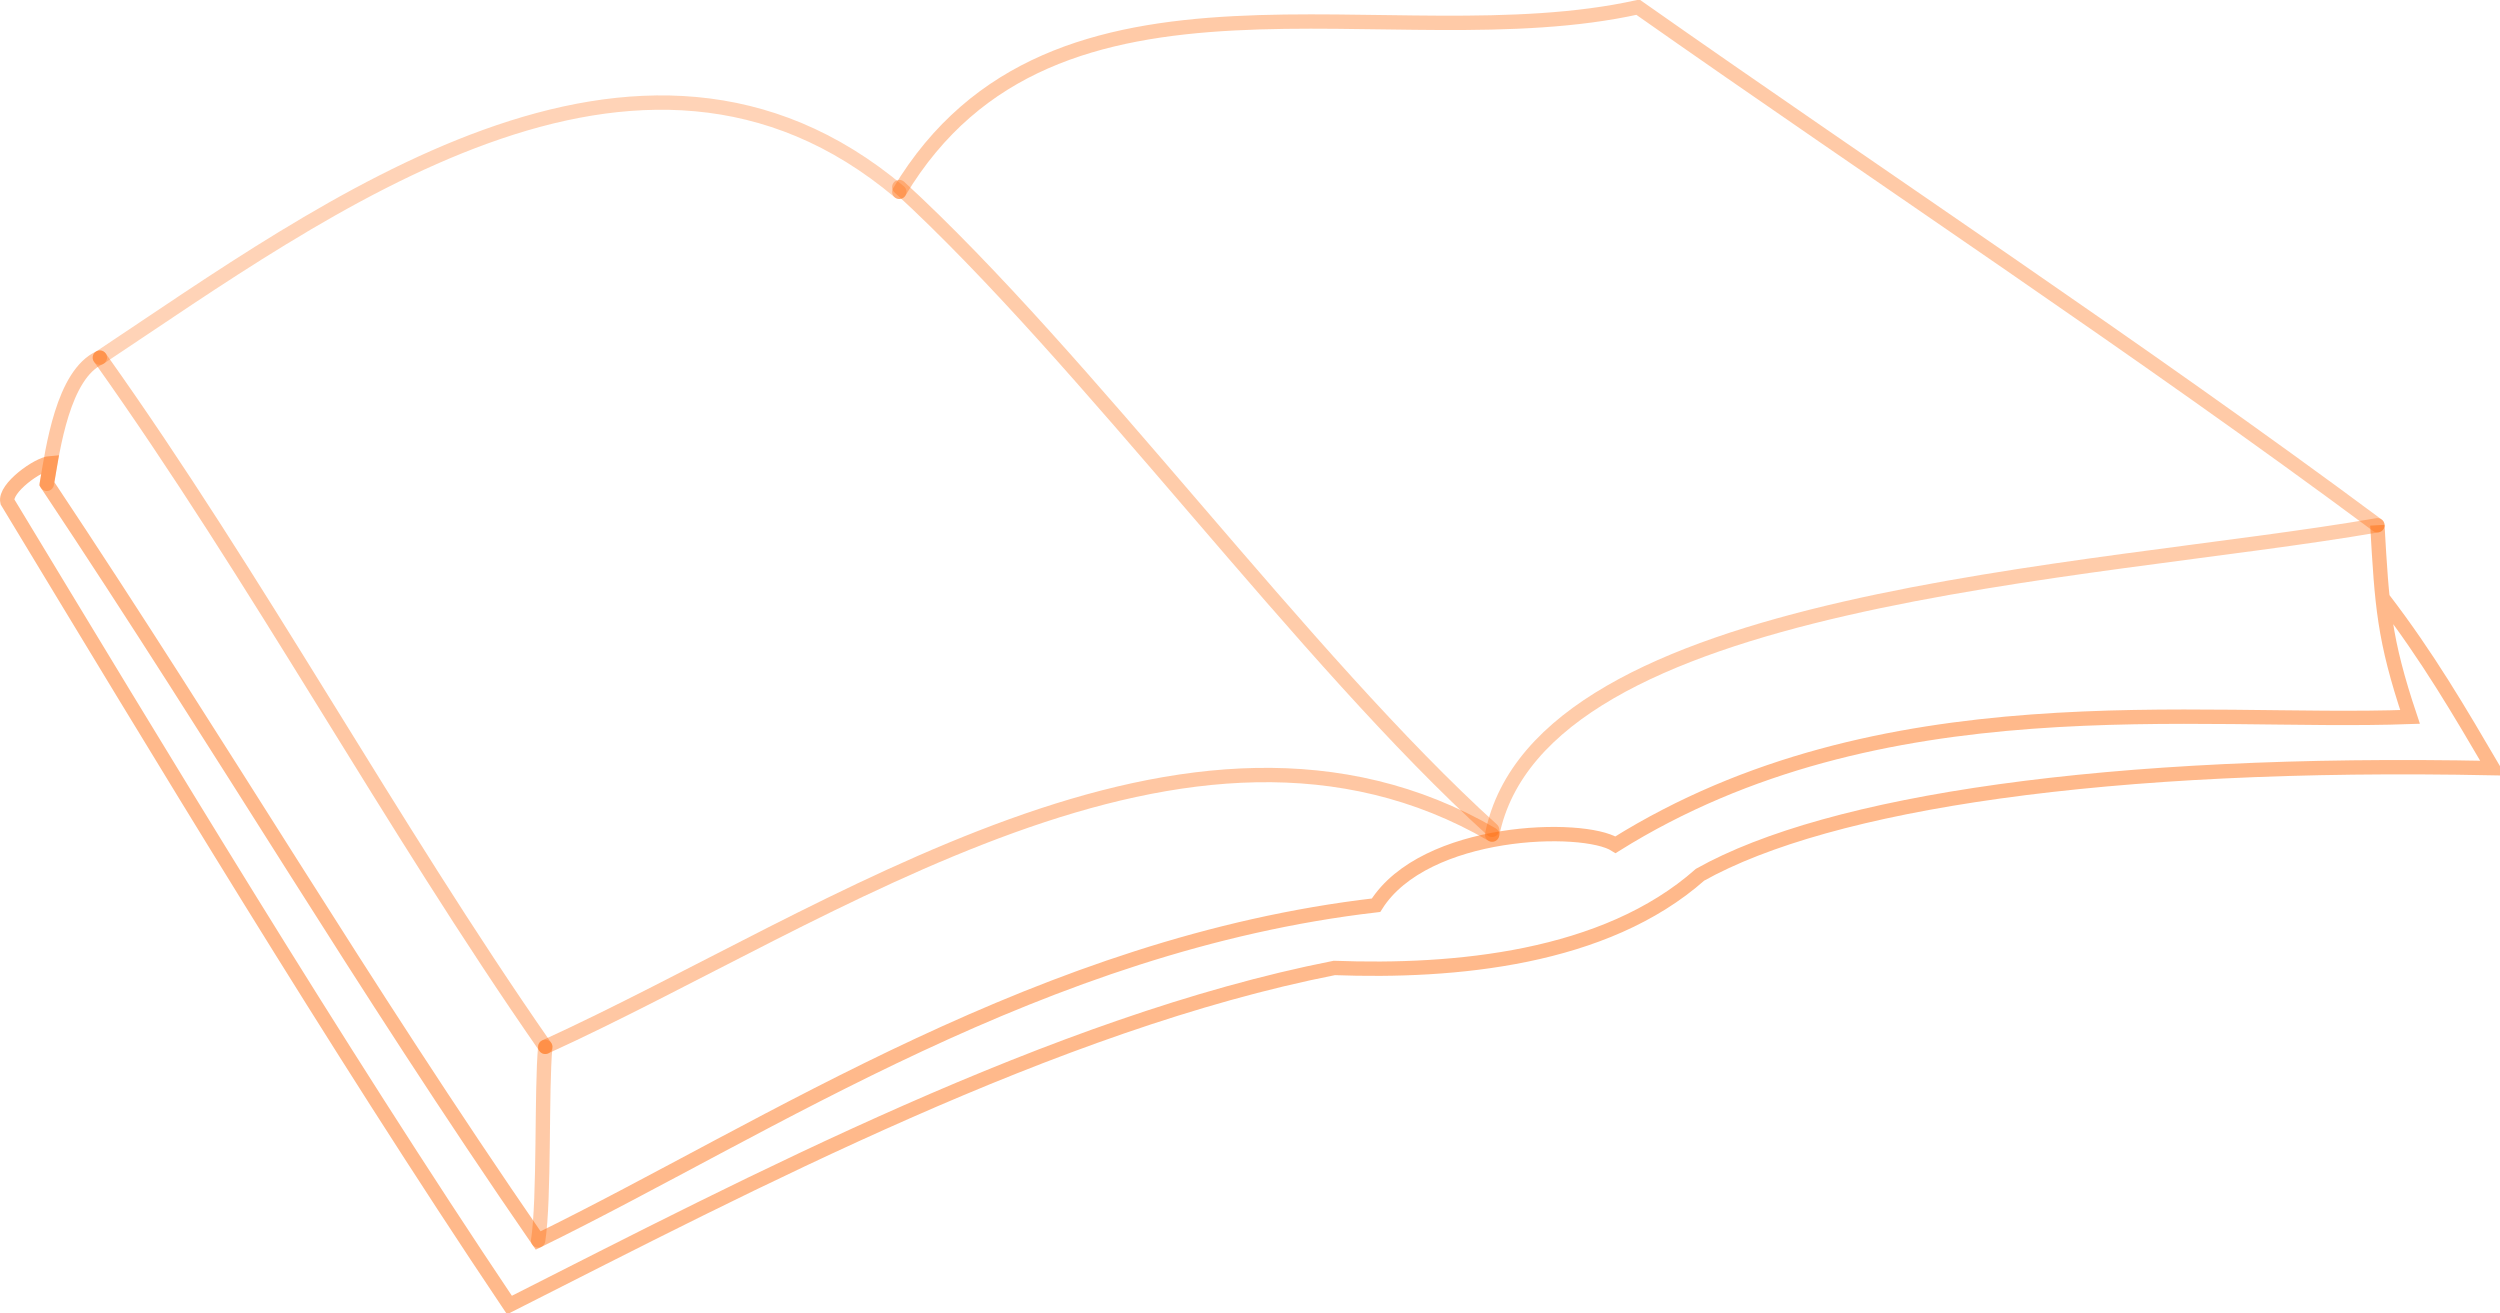
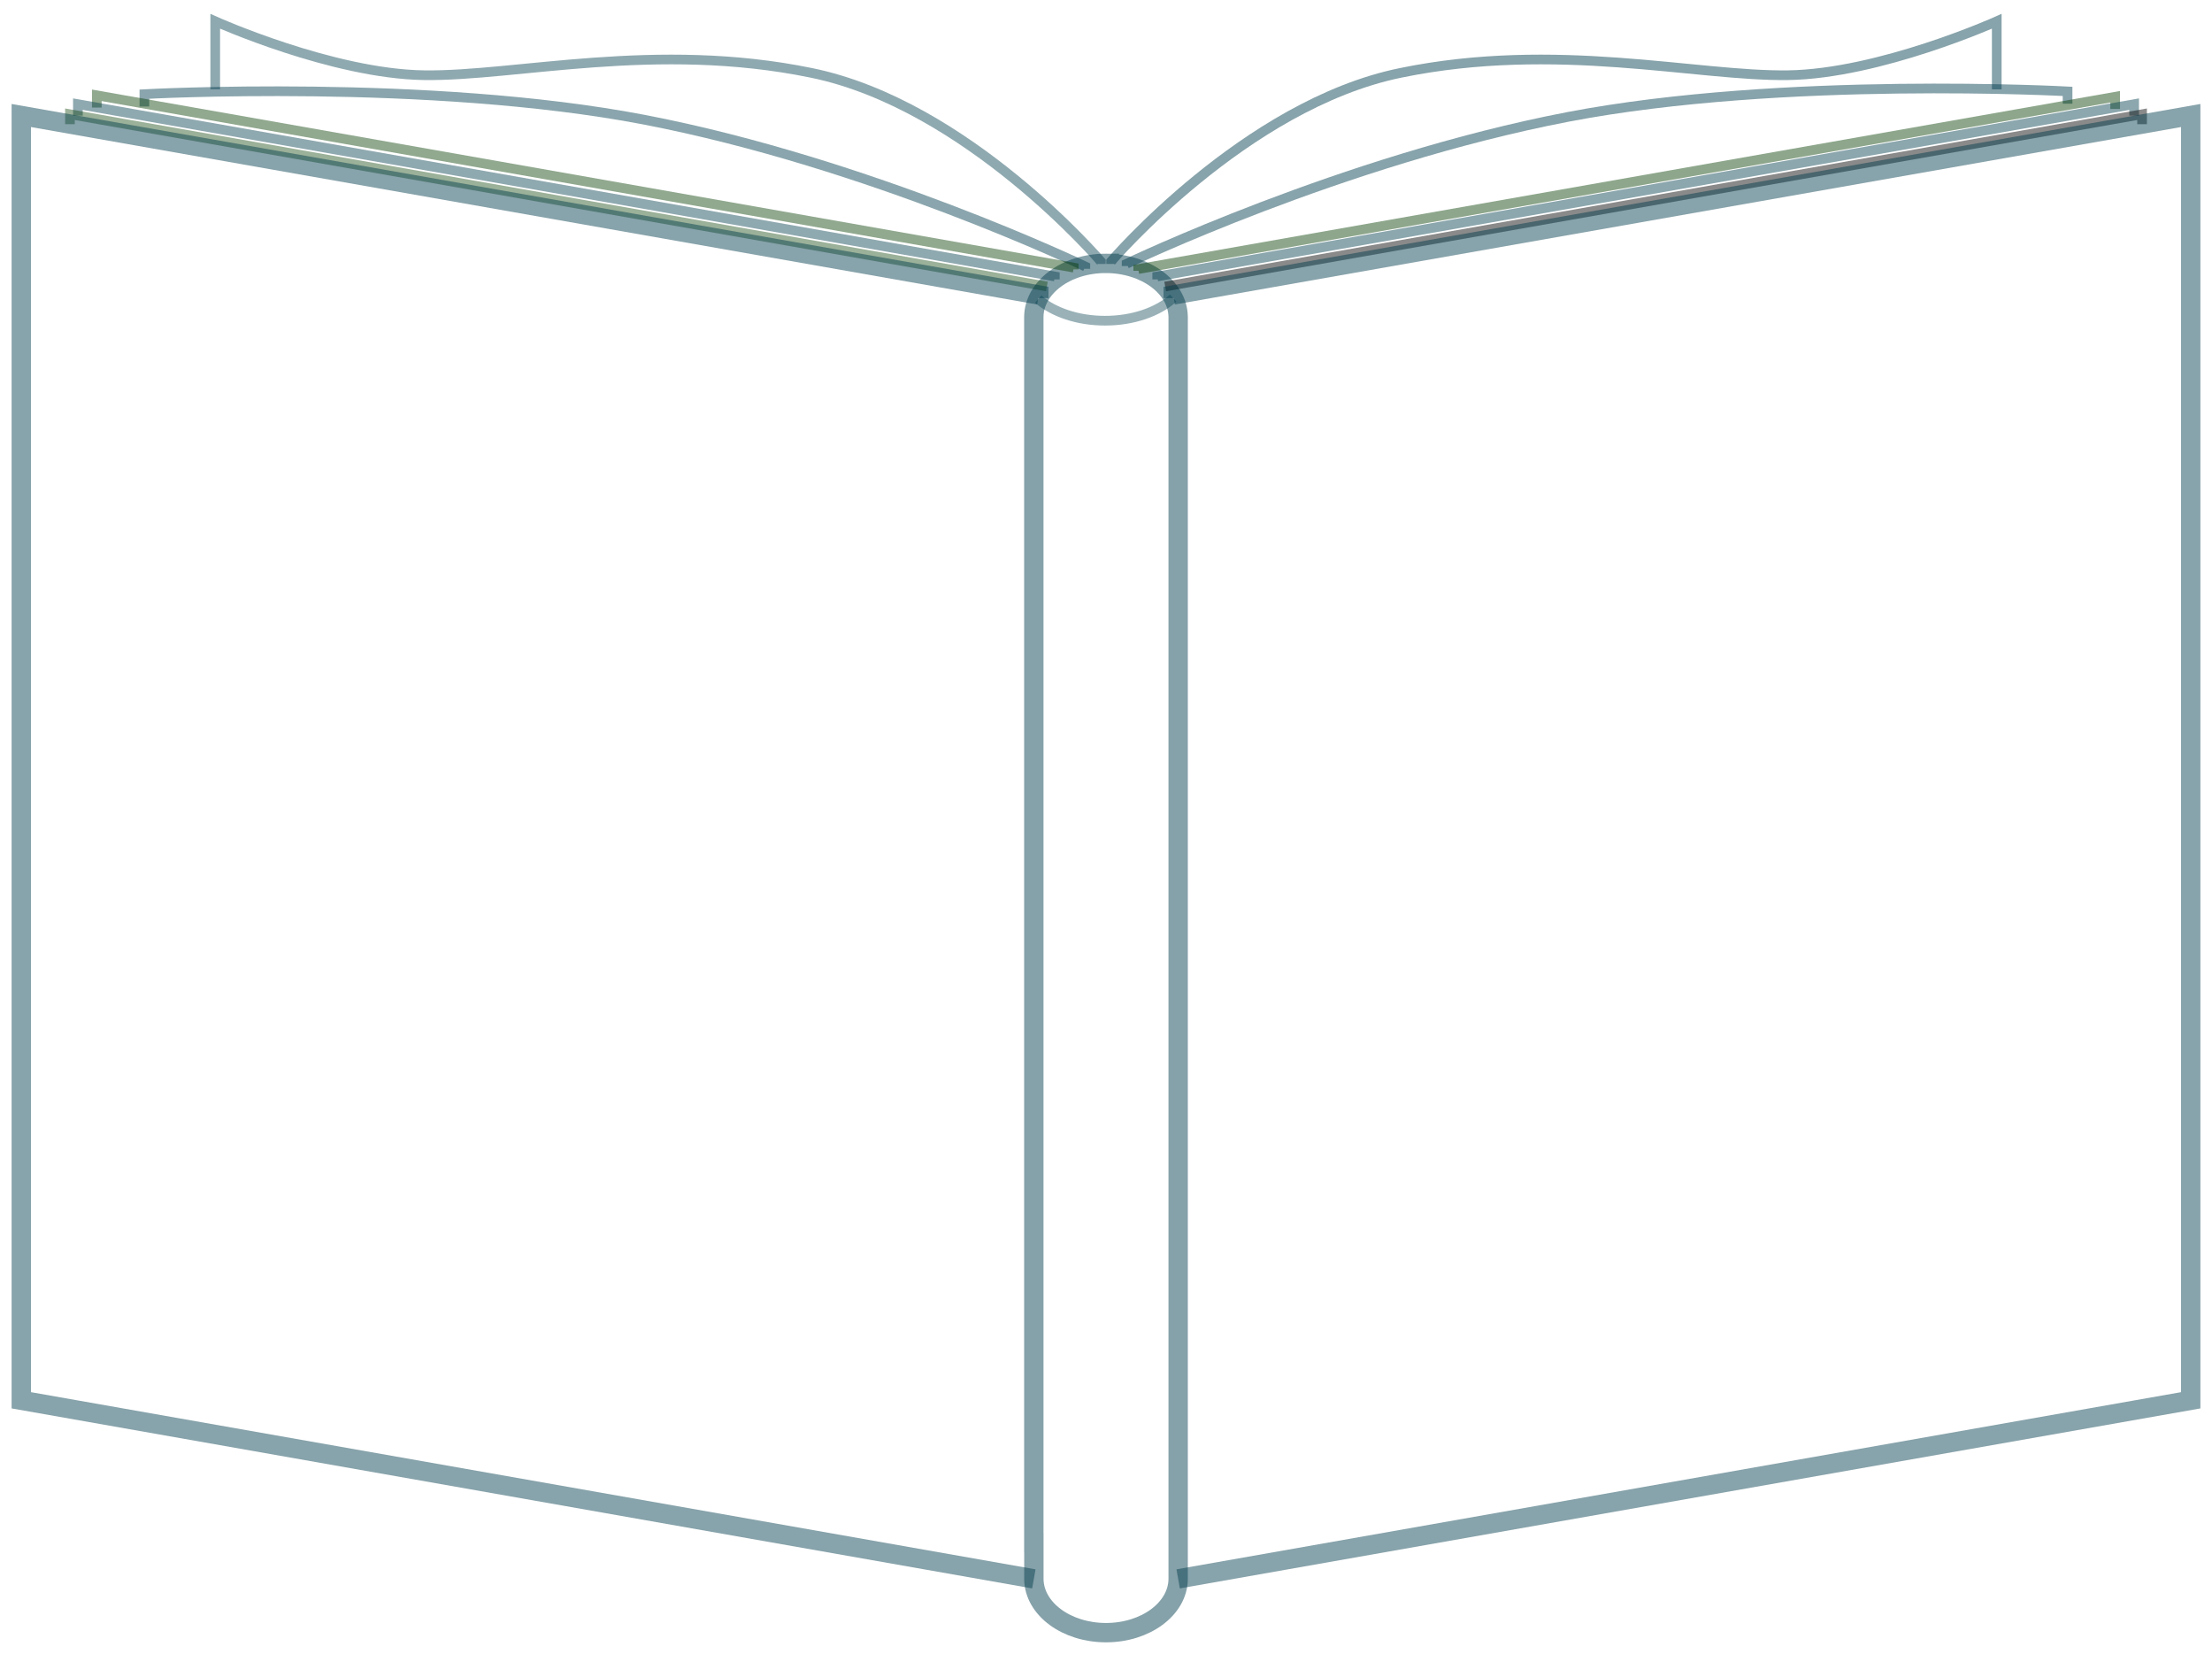
- <svg xmlns="http://www.w3.org/2000/svg" enable-background="new 0 0 353.209 182.186" version="1.1" width="348.523" height="182.937">
+ <svg xmlns="http://www.w3.org/2000/svg" version="1.0" width="1143.14" height="854.58" style="">
  <rect id="backgroundrect" width="100%" height="100%" x="0" y="0" fill="none" stroke="none" />
  <g class="currentLayer" style="">
-     <path d="m332.15 83.348c6.324 8.226 10.82 15.978 15.376 23.736-53.998-1.096-92.526 4.783-110.52 14.859-13.285 11.763-34.343 13.624-50.994 12.999-38.862 7.658-81.578 30.094-114.99 46.994-24.443-36.424-49.299-77.799-69.991-111.99-0.428-1.881 4.255-5.259 5.988-5.385l-0.488 2.885c25.526 38.356 43.203 68.798 68.492 105.49 32.294-15.822 70.38-41.351 116.81-46.739 6.785-10.786 28.906-11.289 33.381-8.431 36.984-23.1 80.788-16.728 110.77-17.821-3.656-10.902-3.915-15.517-4.557-26.724" fill="none" stroke="#ff6c0c" stroke-width="2" id="svg_1" class="" opacity="0.48" stroke-opacity="1" />
-     <path d="m6.527 67.452c0.844-4.938 2.248-15.268 7.395-17.6" fill="none" stroke="#ff6c0c" stroke-linecap="round" stroke-width="2" id="svg_2" class="" stroke-opacity="1" opacity="0.38" />
-     <path d="m13.923 49.854c31.278-20.756 75.054-53.726 111.45-23.112" fill="none" stroke="#ff6c0c" stroke-linecap="round" stroke-width="2" id="svg_3" class="" opacity="0.3" stroke-opacity="1" />
-     <path d="m125.37 26.742c21.53-35.956 68.59-18.112 102.97-25.742 33.81 23.763 70.05 47.677 103.09 72.227" fill="none" stroke="#ff6c0c" stroke-linecap="round" stroke-width="2" id="svg_4" class="" opacity="0.36" stroke-opacity="1" />
-     <path d="m208.02 116.35c6.702-33.432 83.107-36.161 123.41-43.122" fill="none" stroke="#ff6c0c" stroke-linecap="round" stroke-width="2" id="svg_5" class="" opacity="0.35" stroke-opacity="1" />
-     <path d="m125.37,26.08 c26.053,23.891 56.478,65.909 82.647,89.607 " fill="none" stroke="#ff6c0c" stroke-linecap="round" stroke-width="2" id="svg_6" class="" opacity="0.35" stroke-opacity="1" />
-     <path d="m13.923 49.854c22.017 30.93 40.332 64.812 62.092 96.088" fill="none" stroke="#ff6c0c" stroke-linecap="round" stroke-width="2" id="svg_7" class="" opacity="0.38" stroke-opacity="1" />
-     <path d="m76.016 145.94c39.787-18.125 89.682-54.161 132-29.593" fill="none" stroke="#ff6c0c" stroke-linecap="round" stroke-width="2" id="svg_8" class="" opacity="0.38" stroke-opacity="1" />
-     <path d="m76.016 145.94c-0.556 5.836-0.093 21.195-0.996 27" fill="none" stroke="#ff6c0c" stroke-linecap="round" stroke-width="2" id="svg_9" class="" stroke-opacity="1" opacity="0.36" />
+     <path d="m571.42 136.08c-20.439 0-36.924 12.272-37.156 27.594v633.47h0.031v18.875c0.232 15.285 16.843 27.562 37.281 27.562s37.049-12.278 37.281-27.562v-652.34c-0.232-15.322-16.999-27.594-37.438-27.594z" fill="none" stroke="#003b4c" stroke-width="10" id="svg_1" class="" opacity="0.48" stroke-opacity="1" />
+     <path d="m111.23 46.18v-35.18s60.564 27.208 107.97 27.858c47.396 0.65 119.7-17.736 200.11-1.207 80.417 16.436 149.6 97.411 149.6 97.411l-6e-3 1.312" fill="none" stroke="#003b4c" stroke-width="5" id="svg_2" class="" opacity="0.44" stroke-opacity="1" />
+     <path d="m74.616 53.587v-6.371s147.18-8.079 258.22 13.186c116.42 22.379 228.05 75.867 228.05 75.867v1.188" fill="none" stroke="#003b4c" stroke-width="5" id="svg_3" class="" opacity="0.46" stroke-opacity="1" transform="translate(0, 1.42857)" />
+     <path d="m50.03 55.567v-6.315l504.86 89.02v0.906" fill="none" stroke="#043b00" stroke-width="5" id="svg_4" class="" stroke-opacity="1" opacity="0.44" />
+     <path d="m40.261 59.742v-5.92l504.86 89.02v1.531" fill="none" stroke="#003b4c" stroke-width="5" id="svg_5" class="" stroke-opacity="1" opacity="0.44" />
+     <path d="m36.148 64.153v-5.131l504.86 89.02" fill="none" stroke="#043b00" stroke-width="5" id="svg_6" class="" stroke-opacity="1" opacity="0.4" />
+     <path d="m534.28 815.79-523.28-92.27v-663.84l525.85 92.722v1.625" fill="none" stroke="#003b4c" stroke-width="10" id="svg_7" class="" stroke-opacity="1" opacity="0.47" />
+     <path d="m534.29 815.79-5e-3 -9.4e-4" fill="none" stroke="#000" stroke-width="5" id="svg_8" />
+     <path d="m606.29 154.02c-7.879 7.111-20.726 11.683-35.22 11.683-14.133 0-26.622-4.36-34.523-11.135" fill="none" stroke="#003b4c" stroke-width="5" id="svg_9" class="" opacity="0.4" stroke-opacity="1" />
+     <path d="m1031.9 46.18v-35.18s-60.564 27.208-107.97 27.858c-47.396 0.65-119.7-17.736-200.11-1.207-80.417 16.436-149.6 97.411-149.6 97.411l0.01 1.312" fill="none" stroke="#003b4c" stroke-width="5" id="svg_10" class="" opacity="0.47" stroke-opacity="1" />
+     <path d="m1068.5 53.587v-6.371s-147.18-8.079-258.22 13.186c-116.42 22.38-228.05 75.867-228.05 75.867v1.188" fill="none" stroke="#003b4c" stroke-width="5" id="svg_11" class="" stroke-opacity="1" opacity="0.47" />
+     <path d="m1093.1 55.567v-6.315l-504.86 89.02v0.906" fill="none" stroke="#043b00" stroke-width="5" id="svg_12" class="" transform="translate(0, 0.740741)" opacity="0.45" stroke-opacity="1" />
+     <path d="m1102.9 59.741v-5.92l-504.86 89.02v1.531" fill="none" stroke="#003b4c" stroke-width="5" id="svg_13" class="" opacity="0.45" stroke-opacity="1" />
+     <path d="m1107 64.153v-5.131l-504.86 89.02" fill="none" stroke="#000" stroke-width="5" id="svg_14" class="" opacity="0.46" />
+     <path d="m608.86 815.79 523.28-92.27v-663.84l-525.85 92.722v1.625" fill="none" stroke="#003b4c" stroke-width="10" id="svg_15" class="" opacity="0.47" stroke-opacity="1" />
+     <path d="m608.85 815.79v-9e-4" fill="none" stroke="#000" stroke-width="5" id="svg_16" />
  </g>
</svg>
